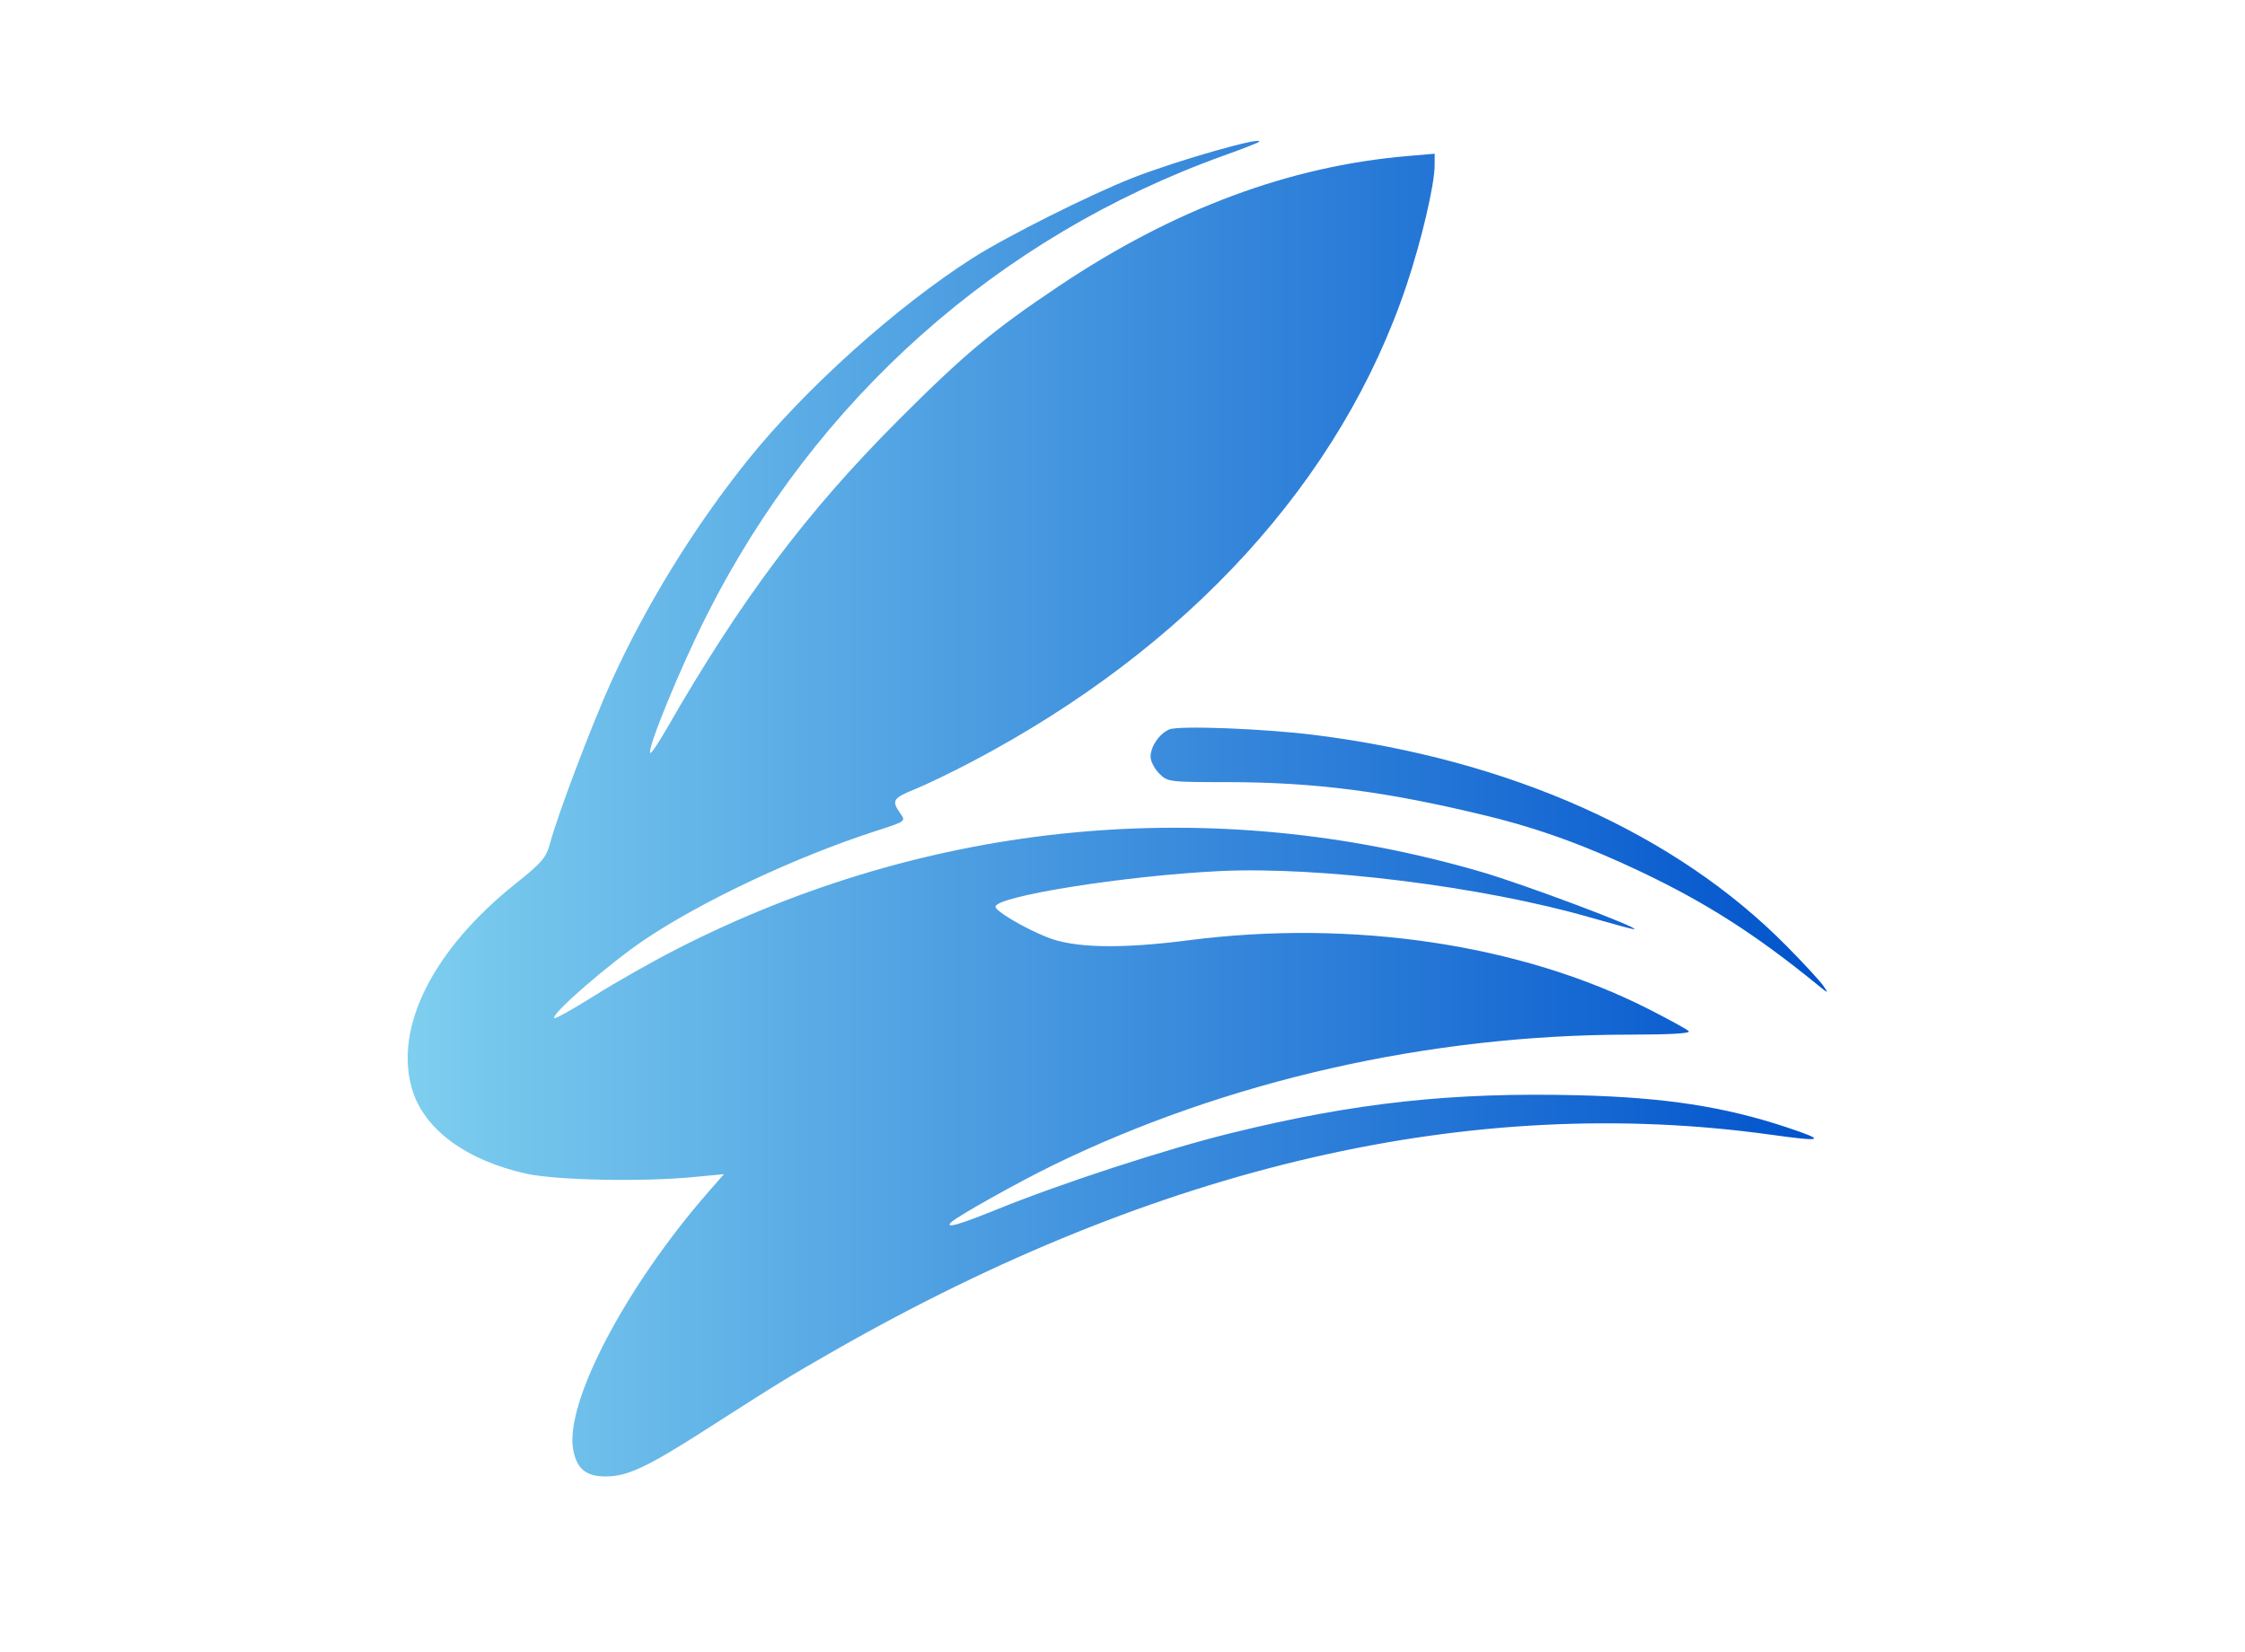
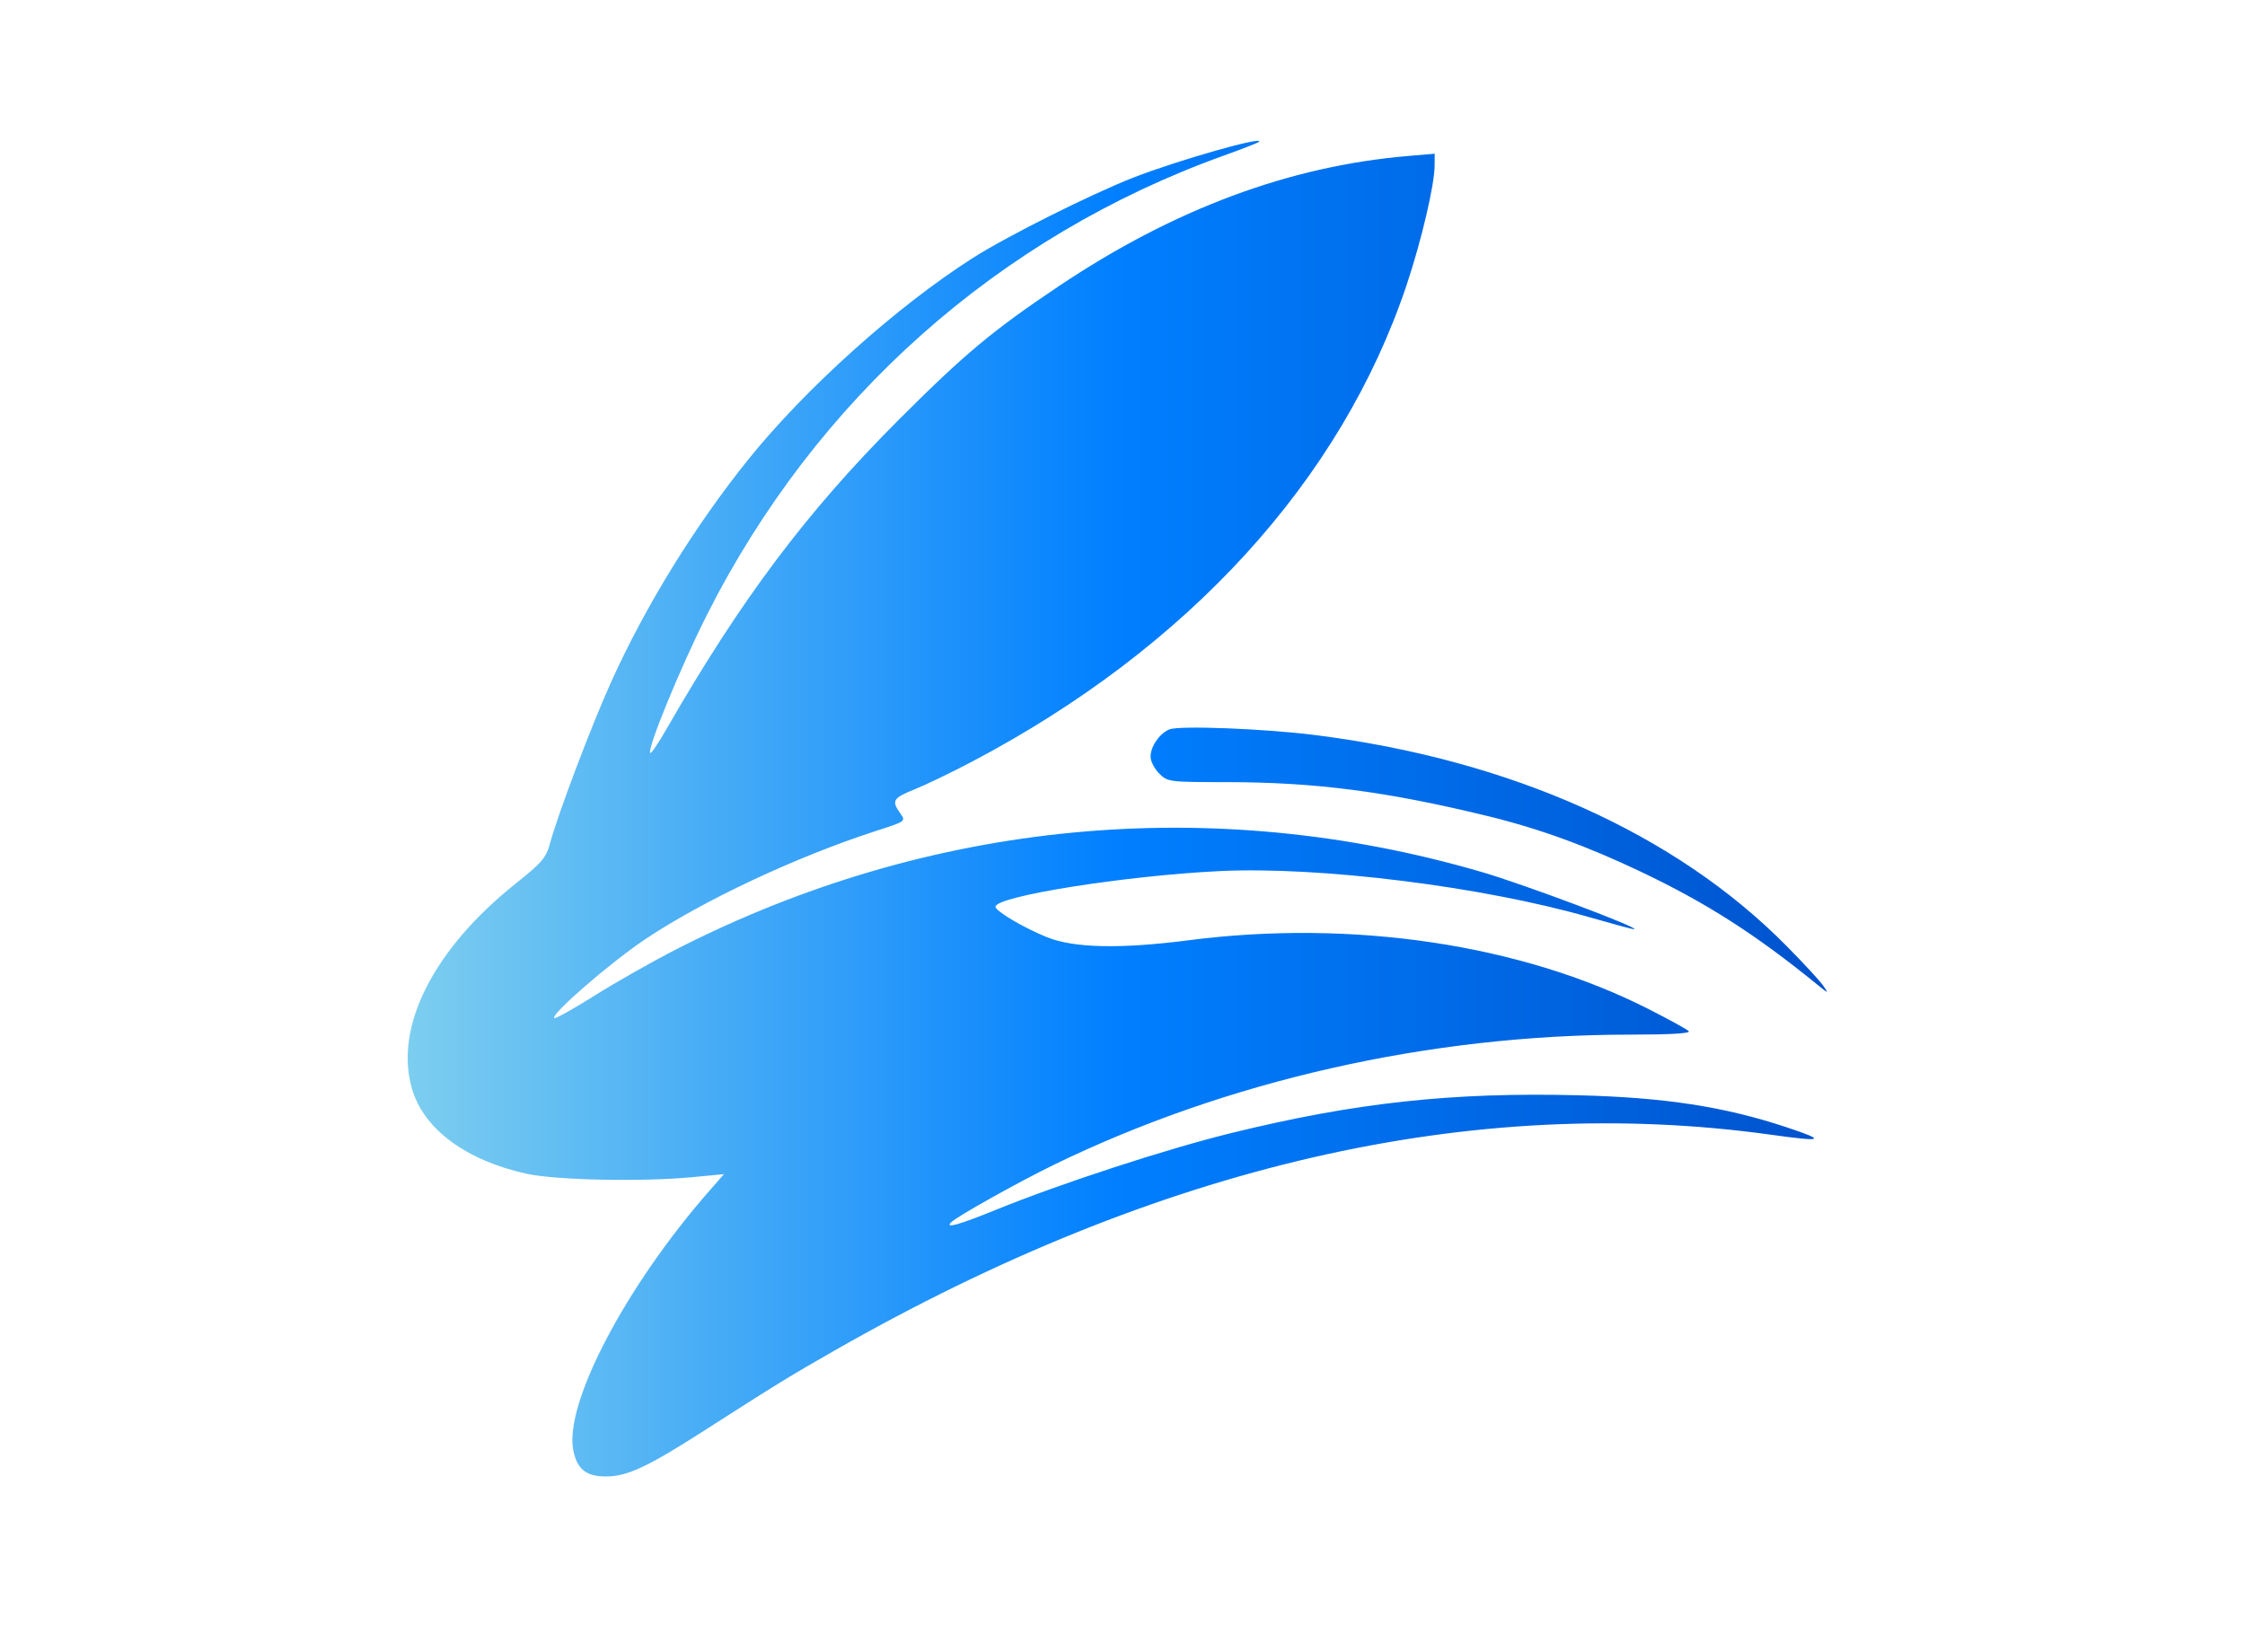
<svg xmlns="http://www.w3.org/2000/svg" id="svg" version="1.1" width="640" height="471" viewBox="0 0 640 471">
  <defs>
    <linearGradient id="gradient" x1="0%" y1="50%" x2="100%" y2="50%">
      <stop offset="0%" style="stop-color:#7ecfef;stop-opacity:1" />
+       <stop offset="50%" style="stop-color:#007FFF;stop-opacity:1" />
      <stop offset="100%" style="stop-color:#0052cc;stop-opacity:1" />
    </linearGradient>
  </defs>
  <path d="M358.864 40.470 C 358.605 40.728,354.143 42.467,348.947 44.334 C 284.621 67.446,232.573 113.729,201.443 175.500 C 193.895 190.478,184.375 213.708,185.375 214.708 C 185.621 214.954,187.715 211.857,190.030 207.827 C 211.190 170.984,229.863 146.093,255.968 119.933 C 274.854 101.008,282.998 94.207,302.034 81.466 C 334.671 59.621,367.531 47.376,401.250 44.492 L 409.000 43.829 408.984 47.165 C 408.958 52.704,405.255 68.515,401.010 81.213 C 382.392 136.898,338.799 184.709,277.000 217.224 C 271.225 220.263,263.913 223.788,260.750 225.058 C 254.629 227.517,254.126 228.307,256.511 231.712 C 258.282 234.241,258.484 234.089,249.500 237.002 C 226.868 244.341,200.420 256.771,183.918 267.825 C 173.918 274.522,156.961 289.225,158.000 290.296 C 158.275 290.579,163.450 287.694,169.500 283.883 C 175.550 280.073,186.125 274.083,193.000 270.573 C 264.905 233.856,345.414 226.155,422.387 248.633 C 434.634 252.210,468.194 264.823,465.830 264.961 C 465.461 264.982,459.741 263.440,453.118 261.534 C 422.666 252.769,376.068 246.967,347.500 248.384 C 320.590 249.719,284.052 255.527,283.798 258.510 C 283.694 259.727,291.796 264.541,298.477 267.231 C 306.163 270.326,319.360 270.612,338.812 268.103 C 385.602 262.070,433.627 269.250,469.963 287.712 C 475.721 290.638,480.874 293.474,481.416 294.016 C 482.061 294.661,476.225 295.004,464.450 295.010 C 407.520 295.043,349.853 308.084,300.500 332.086 C 290.412 336.992,272.833 346.834,271.147 348.519 C 269.278 350.389,273.301 349.263,283.966 344.933 C 302.548 337.389,332.479 327.629,351.000 323.074 C 386.266 314.400,413.893 311.393,450.000 312.298 C 474.559 312.914,491.602 315.535,509.306 321.421 C 520.784 325.236,519.954 325.640,504.924 323.552 C 419.615 311.701,330.506 332.225,238.000 385.033 C 224.991 392.460,221.855 394.386,200.762 407.913 C 184.591 418.282,178.817 420.978,172.750 420.990 C 167.060 421.002,164.441 418.869,163.413 413.387 C 160.912 400.055,178.394 366.762,202.136 339.644 L 206.387 334.788 197.443 335.644 C 183.073 337.019,158.519 336.519,150.152 334.681 C 132.833 330.876,120.785 321.947,117.439 310.437 C 112.326 292.850,123.492 270.717,146.912 252.015 C 154.528 245.934,155.702 244.562,156.798 240.464 C 158.983 232.296,168.599 206.900,174.208 194.482 C 184.044 172.710,197.989 150.083,213.332 131.000 C 229.597 110.770,255.612 87.415,277.277 73.590 C 286.990 67.393,310.855 55.436,323.062 50.653 C 335.623 45.730,360.750 38.583,358.864 40.470 M375.000 209.596 C 430.712 216.655,477.541 237.609,509.241 269.661 C 514.049 274.523,518.765 279.625,519.721 281.000 C 521.404 283.419,521.347 283.408,517.980 280.669 C 500.484 266.434,486.556 257.516,468.000 248.668 C 452.323 241.193,438.766 236.261,424.000 232.663 C 395.297 225.667,374.955 223.024,349.705 223.010 C 333.212 223.000,332.865 222.956,330.455 220.545 C 329.105 219.195,328.000 217.046,328.000 215.768 C 328.000 212.845,330.558 209.125,333.357 207.978 C 336.189 206.817,360.536 207.763,375.000 209.596" fill="url(#gradient)" fill-rule="evenodd" />
</svg>
